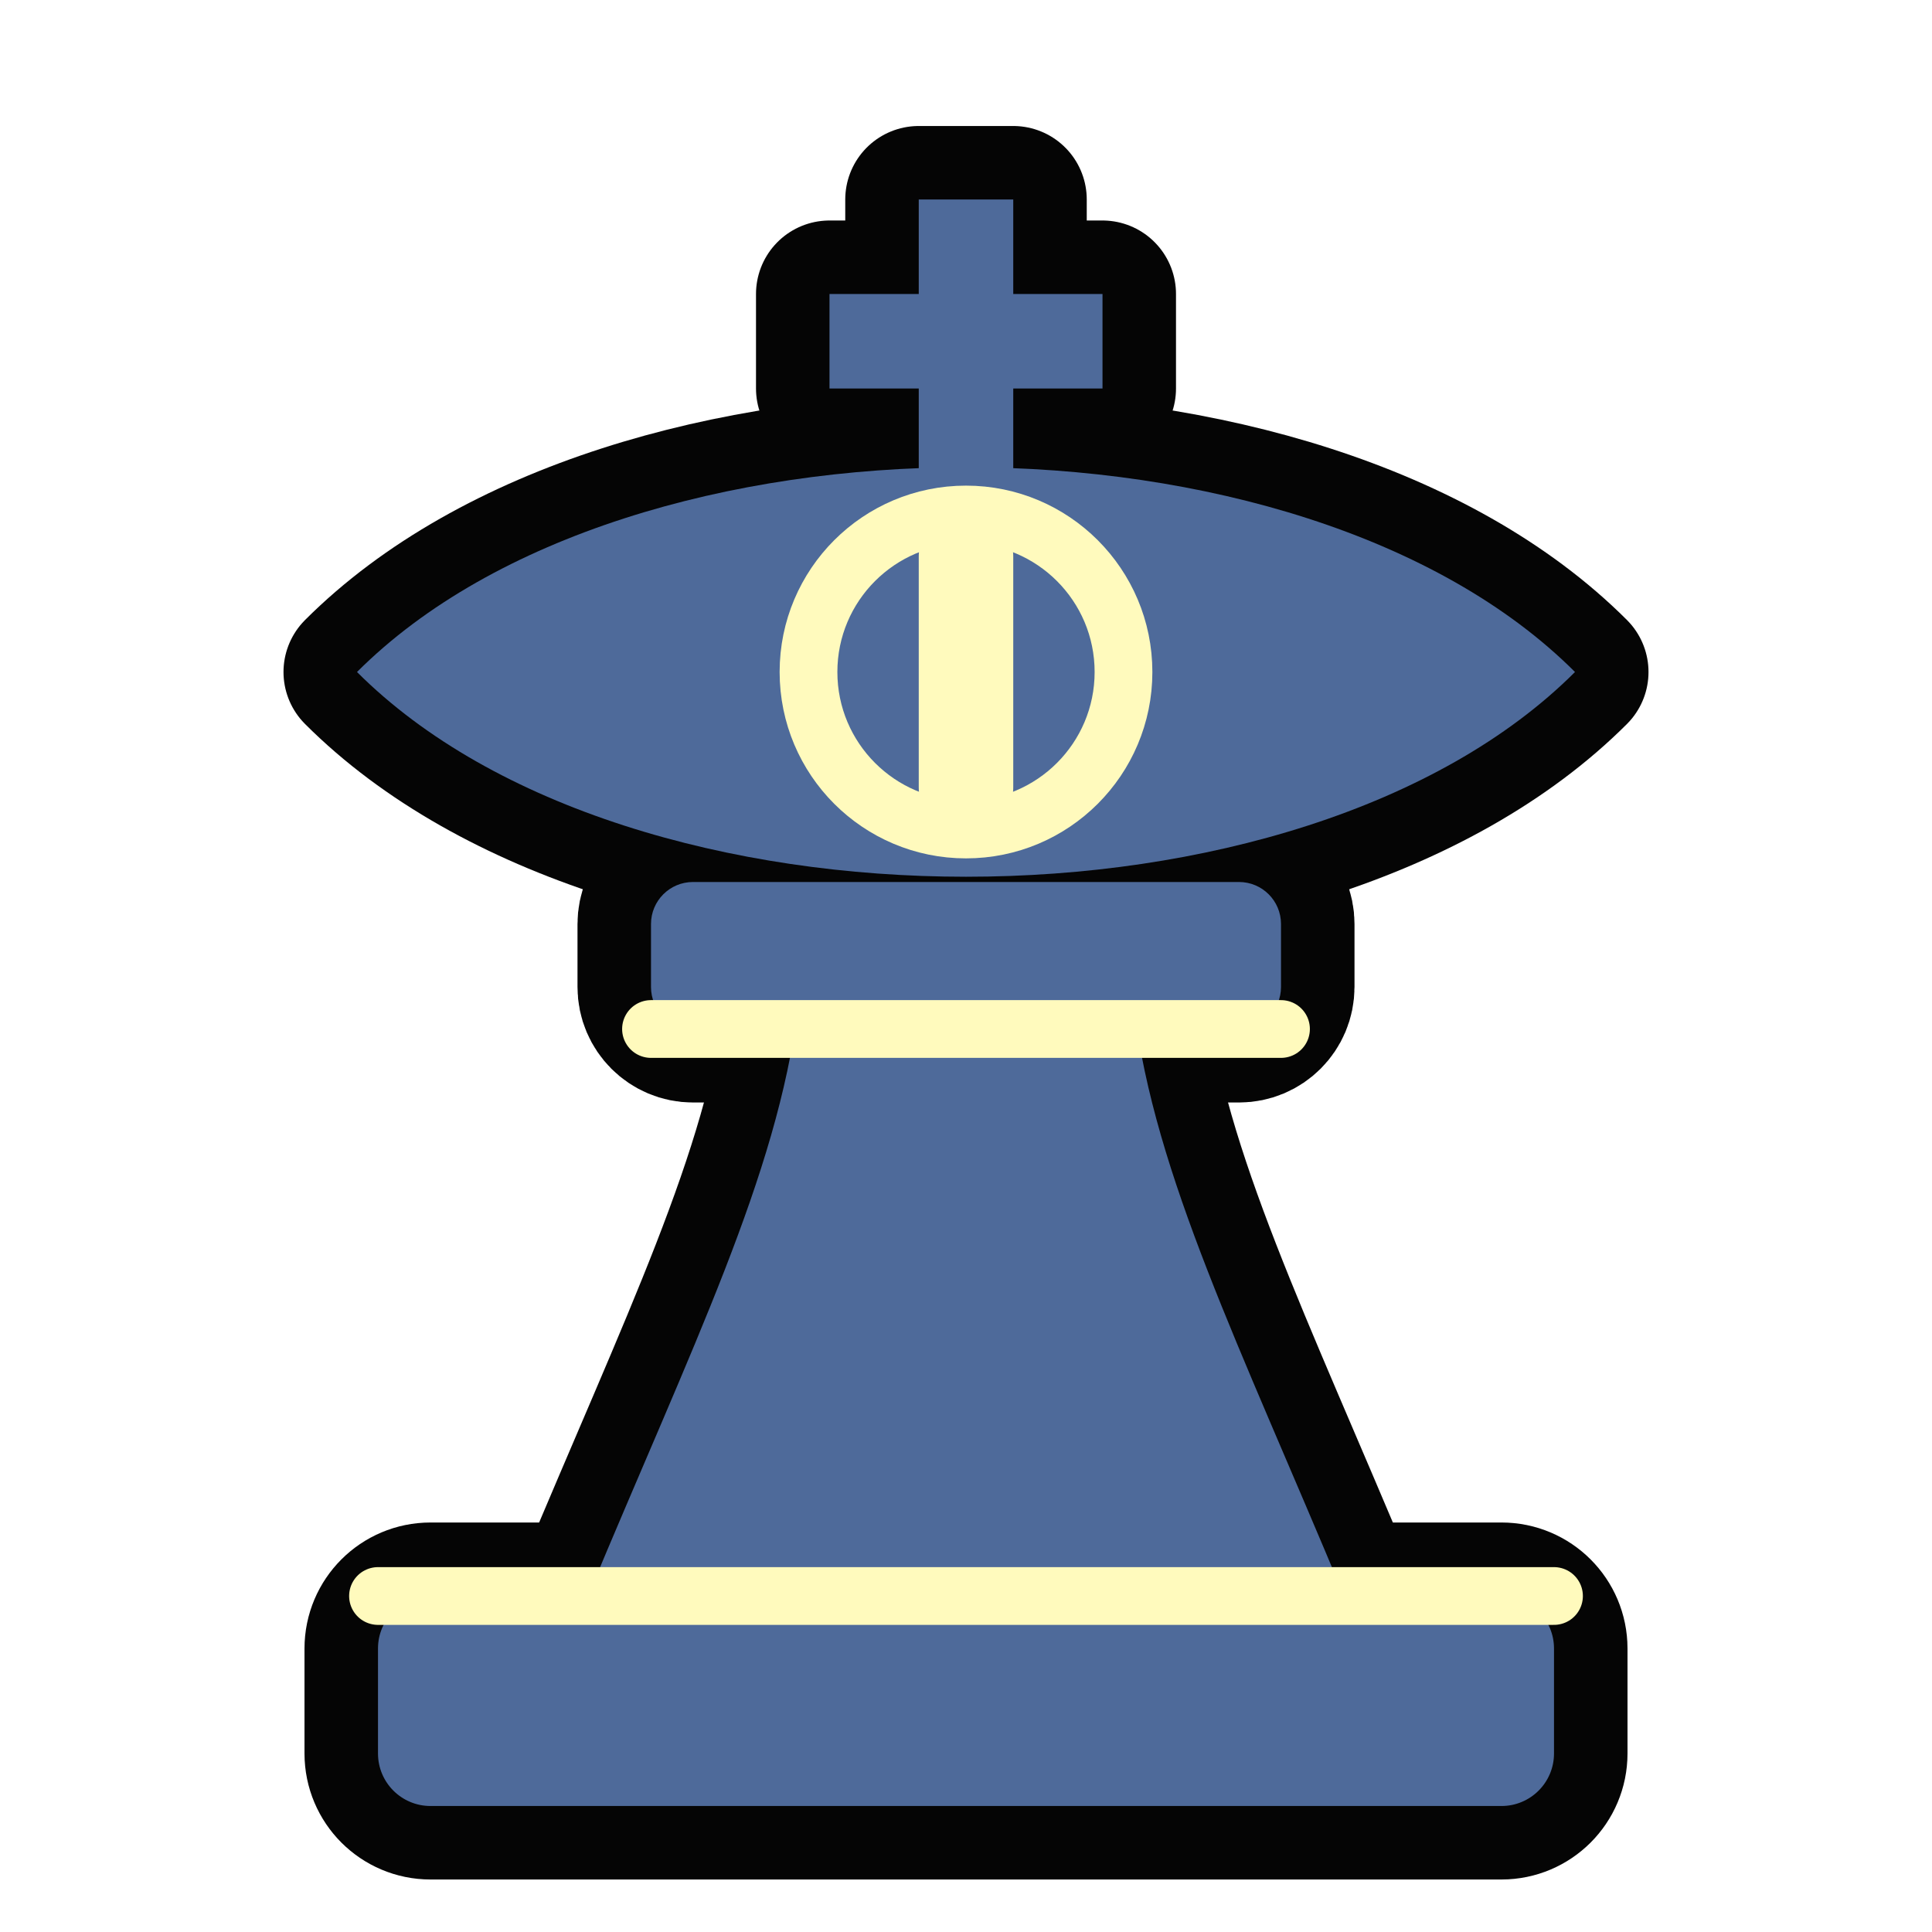
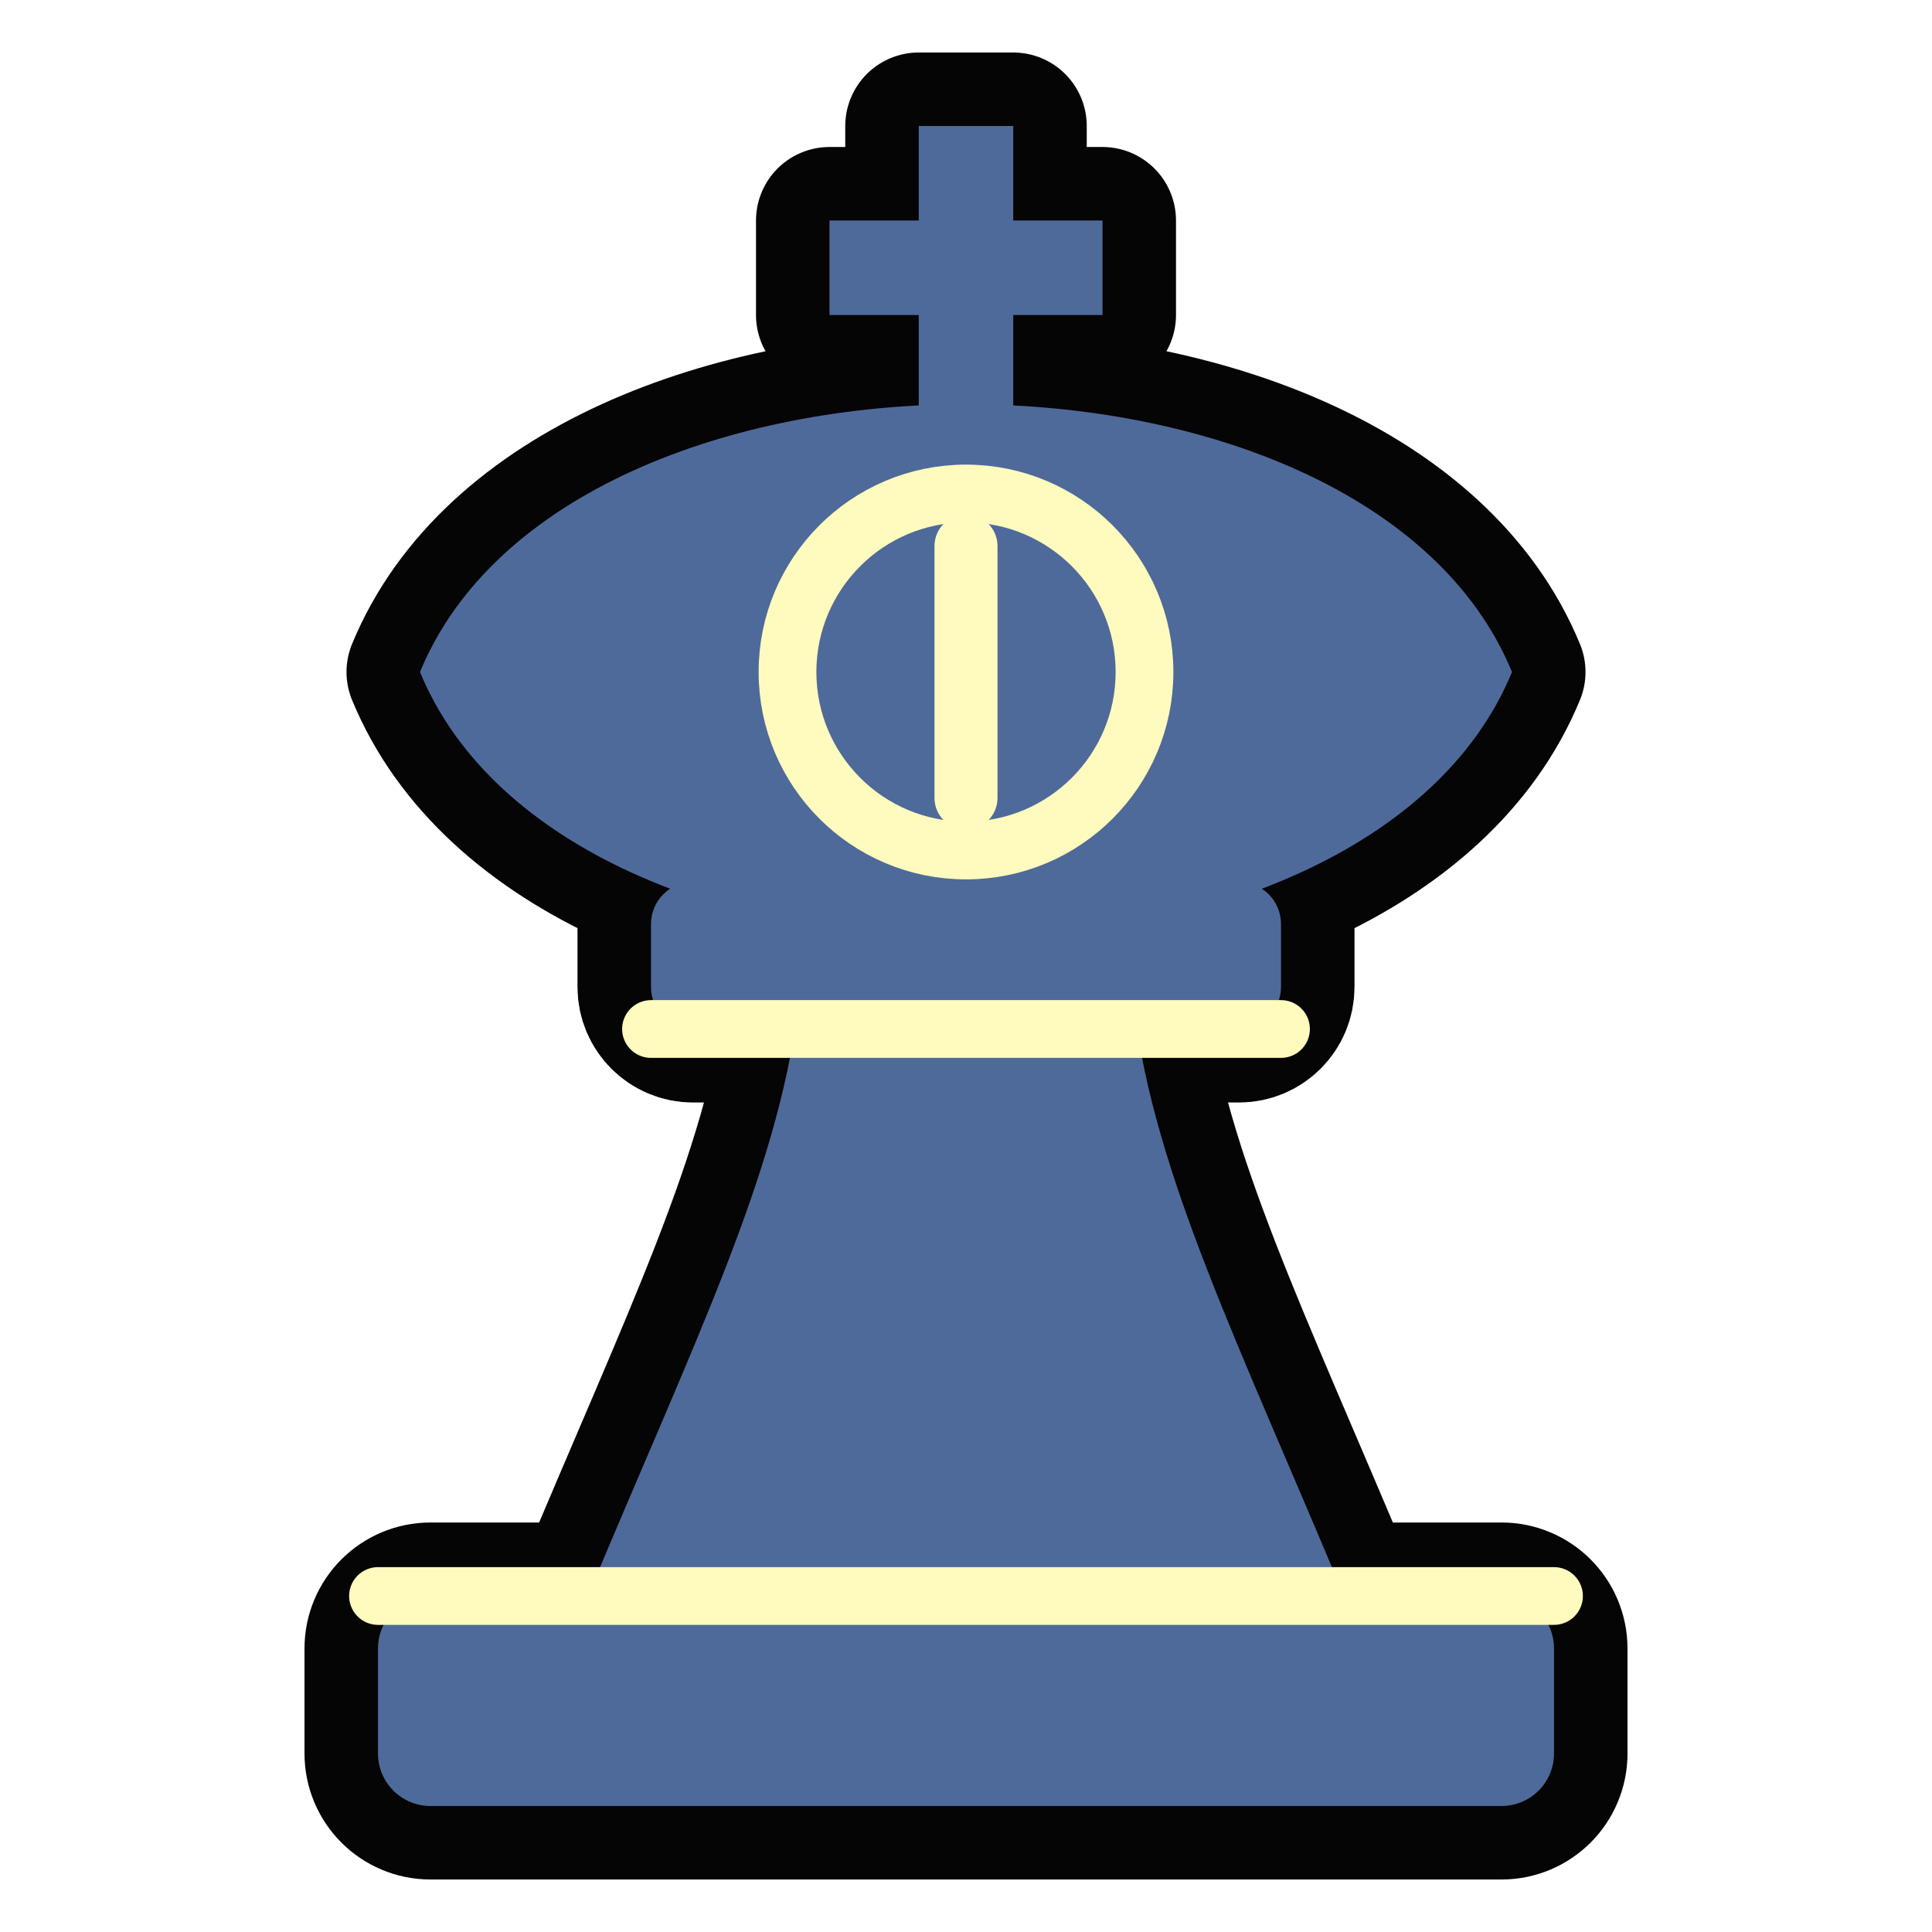
<svg xmlns="http://www.w3.org/2000/svg" viewBox="4 2 92 92">
  <g fill="#050505" stroke="#050505" stroke-width="7.0" stroke-linejoin="round">
    <rect x="22" y="78" width="56" height="10" rx="2.5" />
    <path d="M32 78 C37 66 41 58 42 50 H58 C59 58 63 66 68 78 Z" />
    <rect x="35" y="44" width="30" height="7" rx="2" />
-     <path d="M47.75 27 V20.5 H43.5 V16 H47.75 V11.5 H52.25 V16 H56.5 V20.5 H52.25 V27 Z" />
-     <path d="M21 34 C34 21 66 21 79 34 C66 47 34 47 21 34 Z" />
+     <path d="M47.75 23 V17 H43.5 V12.5 H47.75 V8 H52.25 V12.5 H56.5 V17 H52.25 V23 Z" />
+     <path d="M24 34 C31 17 69 17 76 34 C69 51 31 51 24 34 Z" />
  </g>
  <g fill="#4e6a9a">
    <rect x="22" y="78" width="56" height="10" rx="2.5" />
    <path d="M32 78 C37 66 41 58 42 50 H58 C59 58 63 66 68 78 Z" />
    <rect x="35" y="44" width="30" height="7" rx="2" />
-     <path d="M47.75 27 V20.5 H43.5 V16 H47.75 V11.5 H52.25 V16 H56.5 V20.5 H52.25 V27 Z" />
-     <path d="M21 34 C34 21 66 21 79 34 C66 47 34 47 21 34 Z" />
+     <path d="M47.75 23 V17 H43.5 V12.5 H47.75 V8 H52.25 V12.5 H56.5 V17 H52.25 V23 Z" />
+     <path d="M24 34 C31 17 69 17 76 34 C69 51 31 51 24 34 Z" />
  </g>
  <g fill="none" stroke="#fffabd" stroke-width="2.75" stroke-linecap="round">
    <path d="M22 78 H78" />
    <path d="M35 51 H65" />
-     <circle cx="50" cy="34" r="7.5" />
-     <path d="M50 28.5 V39.5" stroke-width="4.5" />
+     <circle cx="50" cy="34" r="8.5" />
+     <path d="M50 28 V40" stroke-width="3" />
  </g>
</svg>
